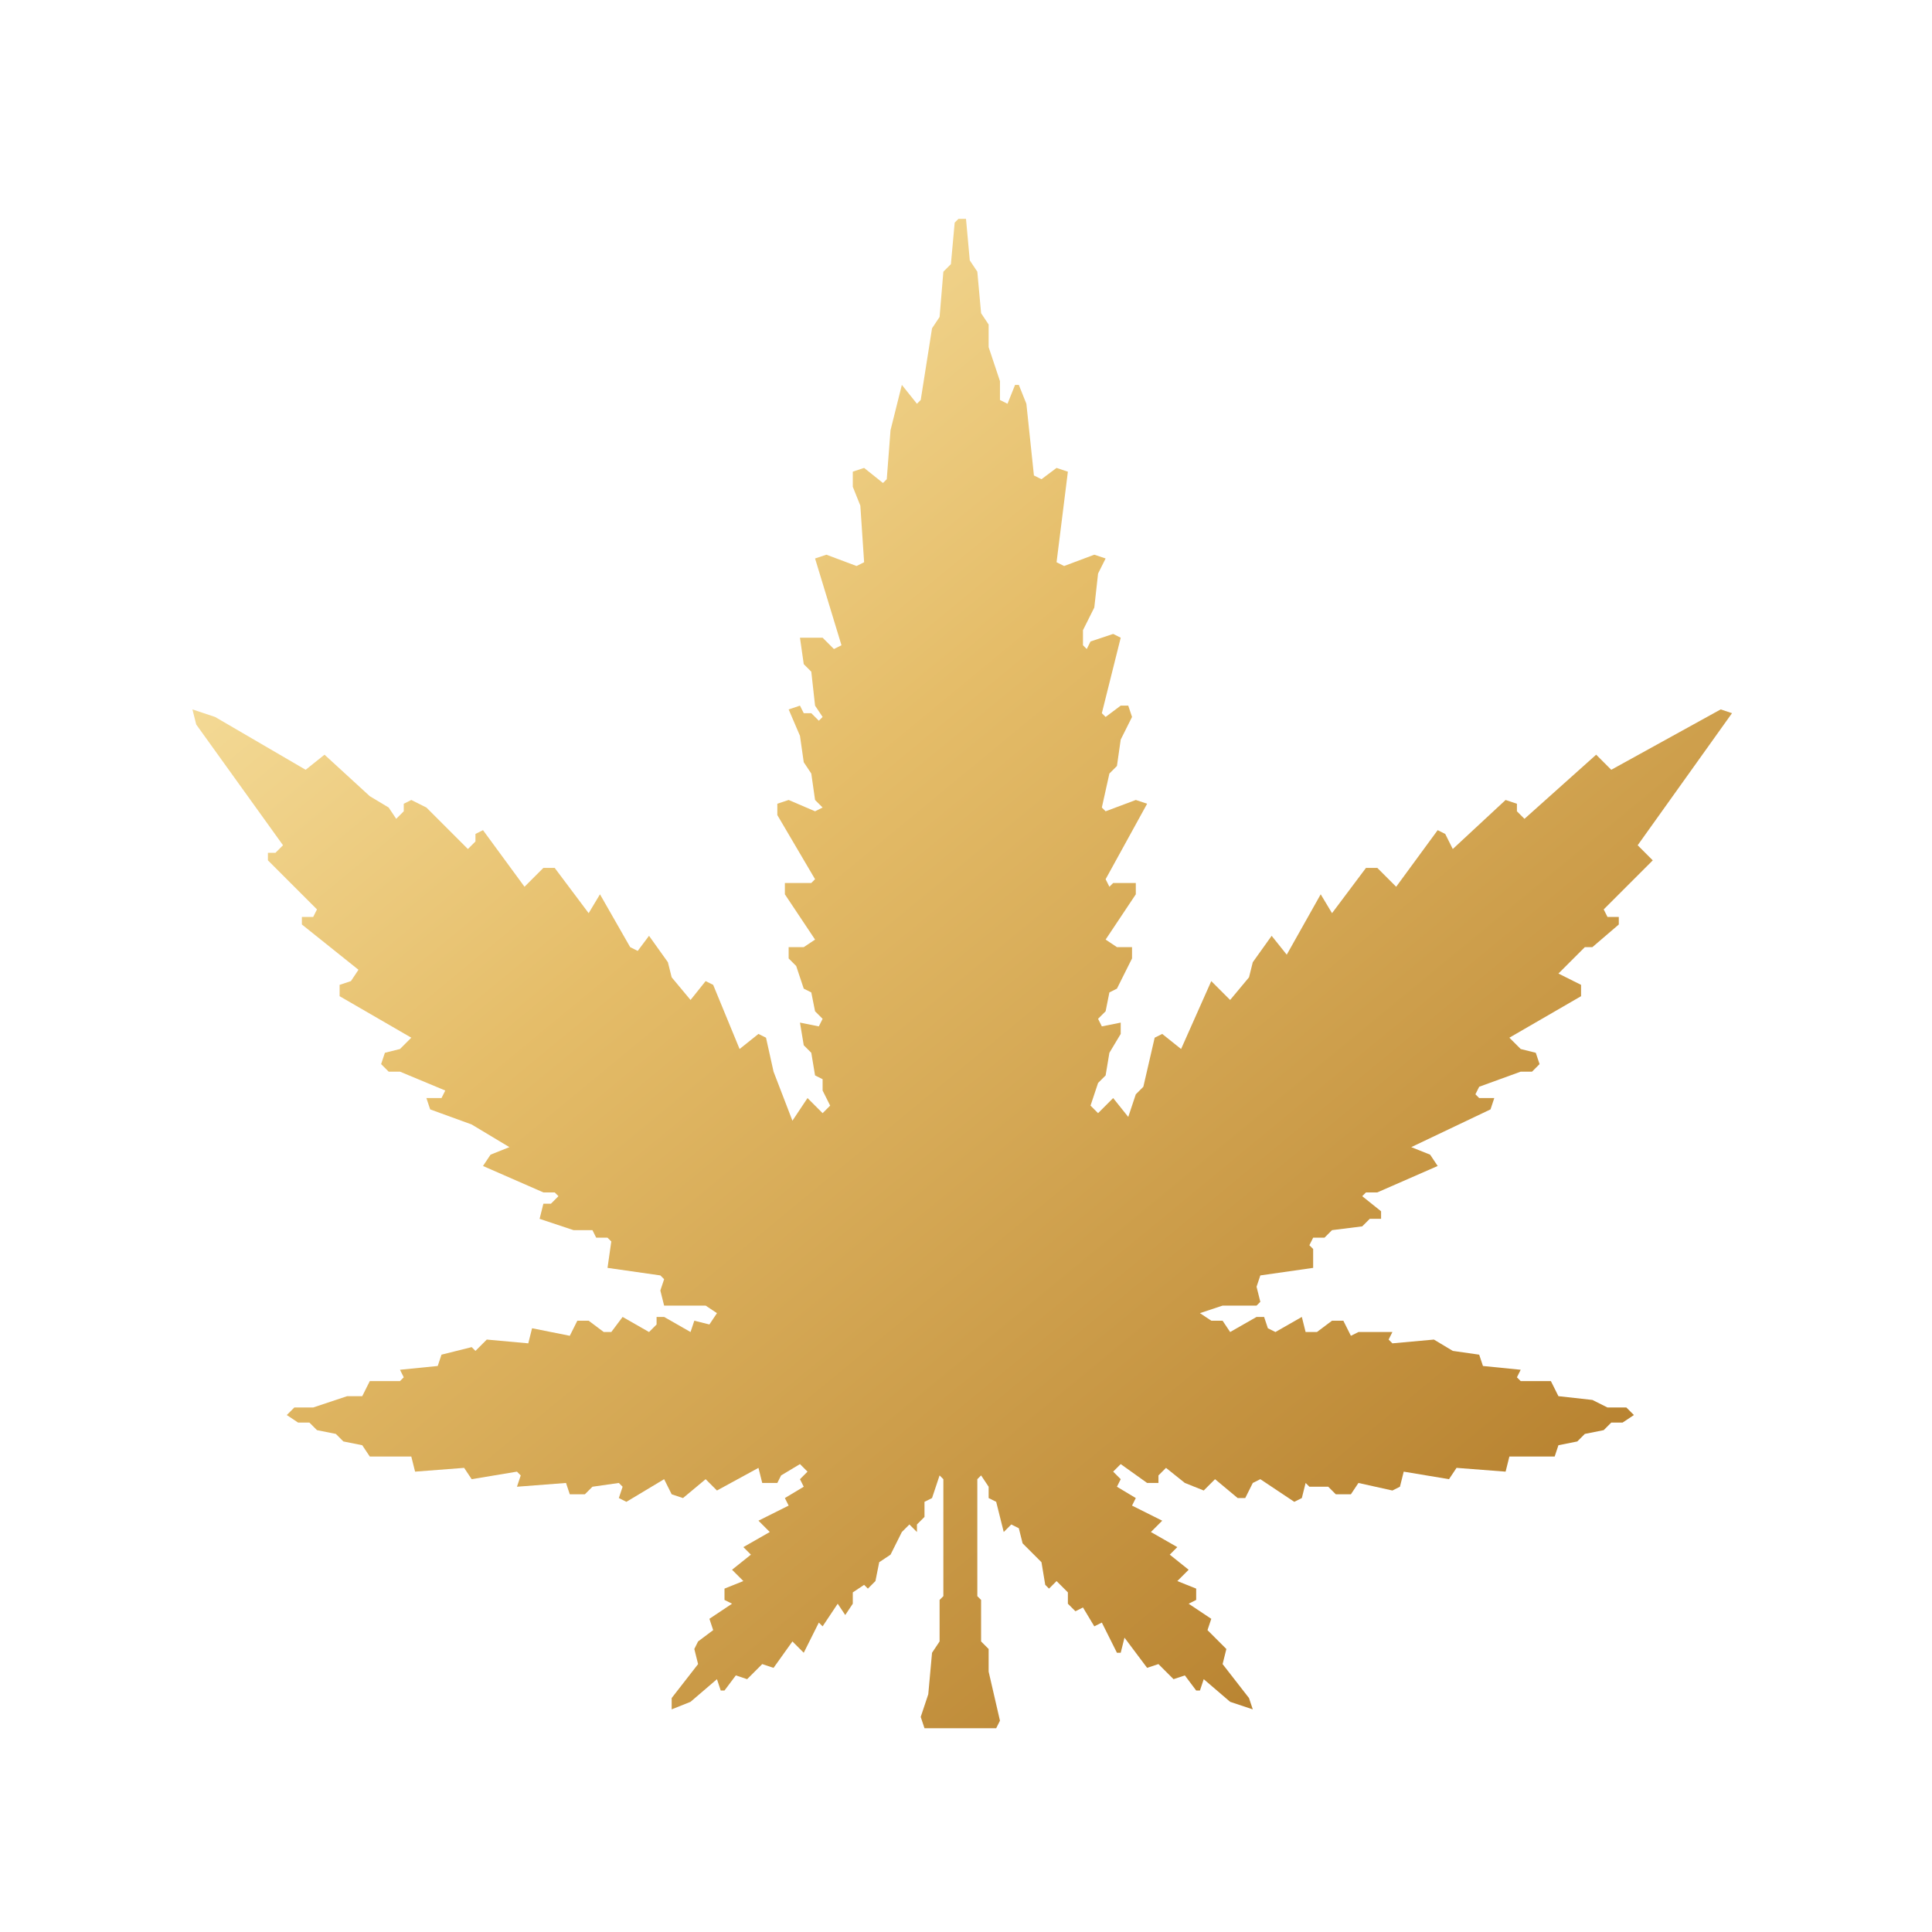
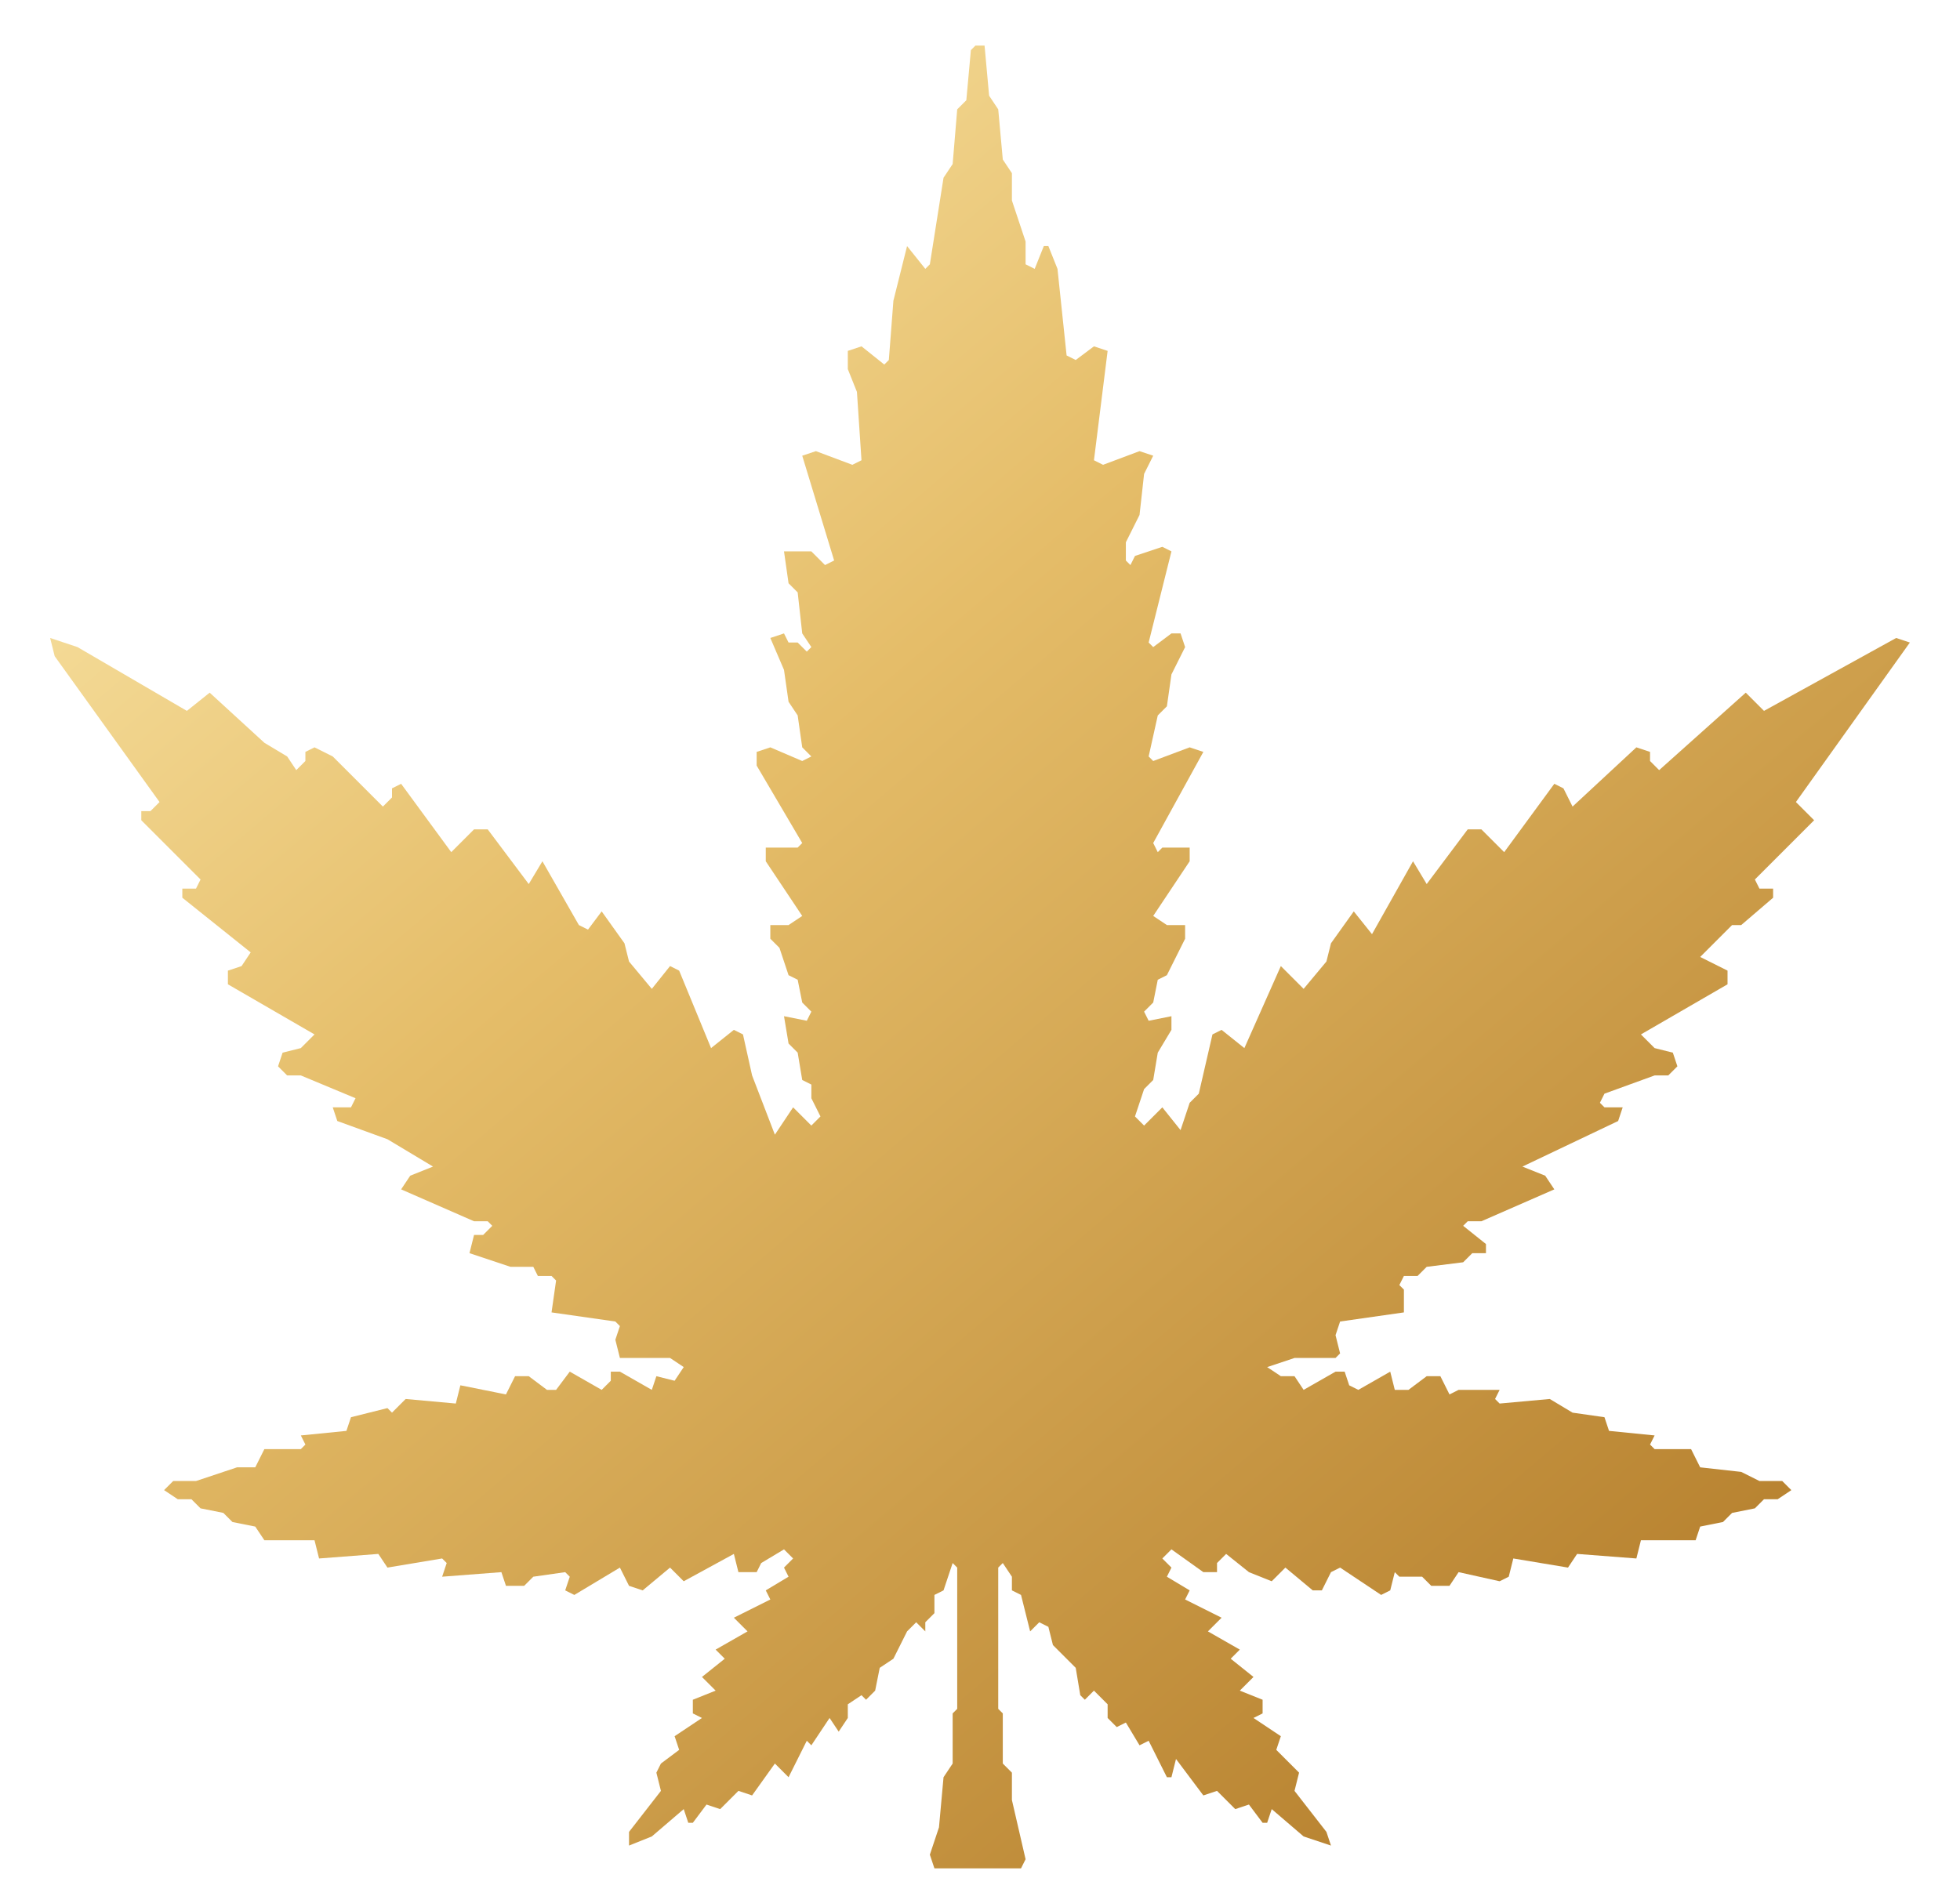
- <svg xmlns="http://www.w3.org/2000/svg" viewBox="0 0 512 512">
+ <svg xmlns="http://www.w3.org/2000/svg" viewBox="40 48 430 416">
  <defs>
    <linearGradient id="gold" x1="0" y1="0" x2="0.85" y2="1">
      <stop offset="0" stop-color="#fff0b8" />
      <stop offset=".42" stop-color="#e5bd69" />
      <stop offset="1" stop-color="#b27b29" />
    </linearGradient>
  </defs>
  <path d="M 254,58 L 253,59 L 252,70 L 250,72 L 249,84 L 247,87 L 244,106 L 243,107 L 239,102 L 236,114 L 235,127 L 234,128 L 229,124 L 226,125 L 226,129 L 228,134 L 229,149 L 227,150 L 219,147 L 216,148 L 223,171 L 221,172 L 218,169 L 212,169 L 213,176 L 215,178 L 216,187 L 218,190 L 217,191 L 215,189 L 213,189 L 212,187 L 209,188 L 212,195 L 213,202 L 215,205 L 216,212 L 218,214 L 216,215 L 209,212 L 206,213 L 206,216 L 216,233 L 215,234 L 208,234 L 208,237 L 216,249 L 213,251 L 209,251 L 209,254 L 211,256 L 213,262 L 215,263 L 216,268 L 218,270 L 217,272 L 212,271 L 213,277 L 215,279 L 216,285 L 218,286 L 218,289 L 220,293 L 218,295 L 214,291 L 210,297 L 205,284 L 203,275 L 201,274 L 196,278 L 189,261 L 187,260 L 183,265 L 178,259 L 177,255 L 172,248 L 169,252 L 167,251 L 159,237 L 156,242 L 147,230 L 144,230 L 139,235 L 128,220 L 126,221 L 126,223 L 124,225 L 113,214 L 109,212 L 107,213 L 107,215 L 105,217 L 103,214 L 98,211 L 86,200 L 81,204 L 57,190 L 51,188 L 52,192 L 75,224 L 73,226 L 71,226 L 71,228 L 84,241 L 83,243 L 80,243 L 80,245 L 95,257 L 93,260 L 90,261 L 90,264 L 109,275 L 106,278 L 102,279 L 101,282 L 103,284 L 106,284 L 118,289 L 117,291 L 113,291 L 114,294 L 125,298 L 135,304 L 130,306 L 128,309 L 144,316 L 147,316 L 148,317 L 146,319 L 144,319 L 143,323 L 152,326 L 157,326 L 158,328 L 161,328 L 162,329 L 161,336 L 175,338 L 176,339 L 175,342 L 176,346 L 187,346 L 190,348 L 188,351 L 184,350 L 183,353 L 176,349 L 174,349 L 174,351 L 172,353 L 165,349 L 162,353 L 160,353 L 156,350 L 153,350 L 151,354 L 141,352 L 140,356 L 129,355 L 126,358 L 125,357 L 117,359 L 116,362 L 106,363 L 107,365 L 106,366 L 98,366 L 96,370 L 92,370 L 83,373 L 78,373 L 76,375 L 79,377 L 82,377 L 84,379 L 89,380 L 91,382 L 96,383 L 98,386 L 109,386 L 110,390 L 123,389 L 125,392 L 137,390 L 138,391 L 137,394 L 150,393 L 151,396 L 155,396 L 157,394 L 164,393 L 165,394 L 164,397 L 166,398 L 176,392 L 178,396 L 181,397 L 187,392 L 190,395 L 201,389 L 202,393 L 206,393 L 207,391 L 212,388 L 214,390 L 212,392 L 213,394 L 208,397 L 209,399 L 201,403 L 204,406 L 197,410 L 199,412 L 194,416 L 197,419 L 192,421 L 192,424 L 194,425 L 188,429 L 189,432 L 185,435 L 184,437 L 185,441 L 178,450 L 178,453 L 183,451 L 190,445 L 191,448 L 192,448 L 195,444 L 198,445 L 202,441 L 205,442 L 210,435 L 213,438 L 217,430 L 218,431 L 222,425 L 224,428 L 226,425 L 226,422 L 229,420 L 230,421 L 232,419 L 233,414 L 236,412 L 239,406 L 241,404 L 243,406 L 243,404 L 245,402 L 245,398 L 247,397 L 249,391 L 250,392 L 250,423 L 249,424 L 249,435 L 247,438 L 246,449 L 244,455 L 245,458 L 264,458 L 265,456 L 262,443 L 262,437 L 260,435 L 260,424 L 259,423 L 259,392 L 260,391 L 262,394 L 262,397 L 264,398 L 266,406 L 268,404 L 270,405 L 271,409 L 276,414 L 277,420 L 278,421 L 280,419 L 283,422 L 283,425 L 285,427 L 287,426 L 290,431 L 292,430 L 296,438 L 297,438 L 298,434 L 304,442 L 307,441 L 311,445 L 314,444 L 317,448 L 318,448 L 319,445 L 326,451 L 332,453 L 331,450 L 324,441 L 325,437 L 320,432 L 321,429 L 315,425 L 317,424 L 317,421 L 312,419 L 315,416 L 310,412 L 312,410 L 305,406 L 308,403 L 300,399 L 301,397 L 296,394 L 297,392 L 295,390 L 297,388 L 304,393 L 307,393 L 307,391 L 309,389 L 314,393 L 319,395 L 322,392 L 328,397 L 330,397 L 332,393 L 334,392 L 343,398 L 345,397 L 346,393 L 347,394 L 352,394 L 354,396 L 358,396 L 360,393 L 369,395 L 371,394 L 372,390 L 384,392 L 386,389 L 399,390 L 400,386 L 412,386 L 413,383 L 418,382 L 420,380 L 425,379 L 427,377 L 430,377 L 433,375 L 431,373 L 426,373 L 422,371 L 413,370 L 411,366 L 403,366 L 402,365 L 403,363 L 393,362 L 392,359 L 385,358 L 380,355 L 369,356 L 368,355 L 369,353 L 360,353 L 358,354 L 356,350 L 353,350 L 349,353 L 346,353 L 345,349 L 338,353 L 336,352 L 335,349 L 333,349 L 326,353 L 324,350 L 321,350 L 318,348 L 324,346 L 333,346 L 334,345 L 333,341 L 334,338 L 348,336 L 348,331 L 347,330 L 348,328 L 351,328 L 353,326 L 361,325 L 363,323 L 366,323 L 366,321 L 361,317 L 362,316 L 365,316 L 381,309 L 379,306 L 374,304 L 395,294 L 396,291 L 392,291 L 391,290 L 392,288 L 403,284 L 406,284 L 408,282 L 407,279 L 403,278 L 400,275 L 419,264 L 419,261 L 413,258 L 420,251 L 422,251 L 429,245 L 429,243 L 426,243 L 425,241 L 438,228 L 434,224 L 459,189 L 456,188 L 427,204 L 423,200 L 404,217 L 402,215 L 402,213 L 399,212 L 385,225 L 383,221 L 381,220 L 370,235 L 365,230 L 362,230 L 353,242 L 350,237 L 341,253 L 337,248 L 332,255 L 331,259 L 326,265 L 321,260 L 313,278 L 308,274 L 306,275 L 303,288 L 301,290 L 299,296 L 295,291 L 291,295 L 289,293 L 291,287 L 293,285 L 294,279 L 297,274 L 297,271 L 292,272 L 291,270 L 293,268 L 294,263 L 296,262 L 300,254 L 300,251 L 296,251 L 293,249 L 301,237 L 301,234 L 295,234 L 294,235 L 293,233 L 304,213 L 301,212 L 293,215 L 292,214 L 294,205 L 296,203 L 297,196 L 300,190 L 299,187 L 297,187 L 293,190 L 292,189 L 297,169 L 295,168 L 289,170 L 288,172 L 287,171 L 287,167 L 290,161 L 291,152 L 293,148 L 290,147 L 282,150 L 280,149 L 283,125 L 280,124 L 276,127 L 274,126 L 272,107 L 270,102 L 269,102 L 267,107 L 265,106 L 265,101 L 262,92 L 262,86 L 260,83 L 259,72 L 257,69 L 256,58 Z" fill="url(#gold)" />
</svg>
